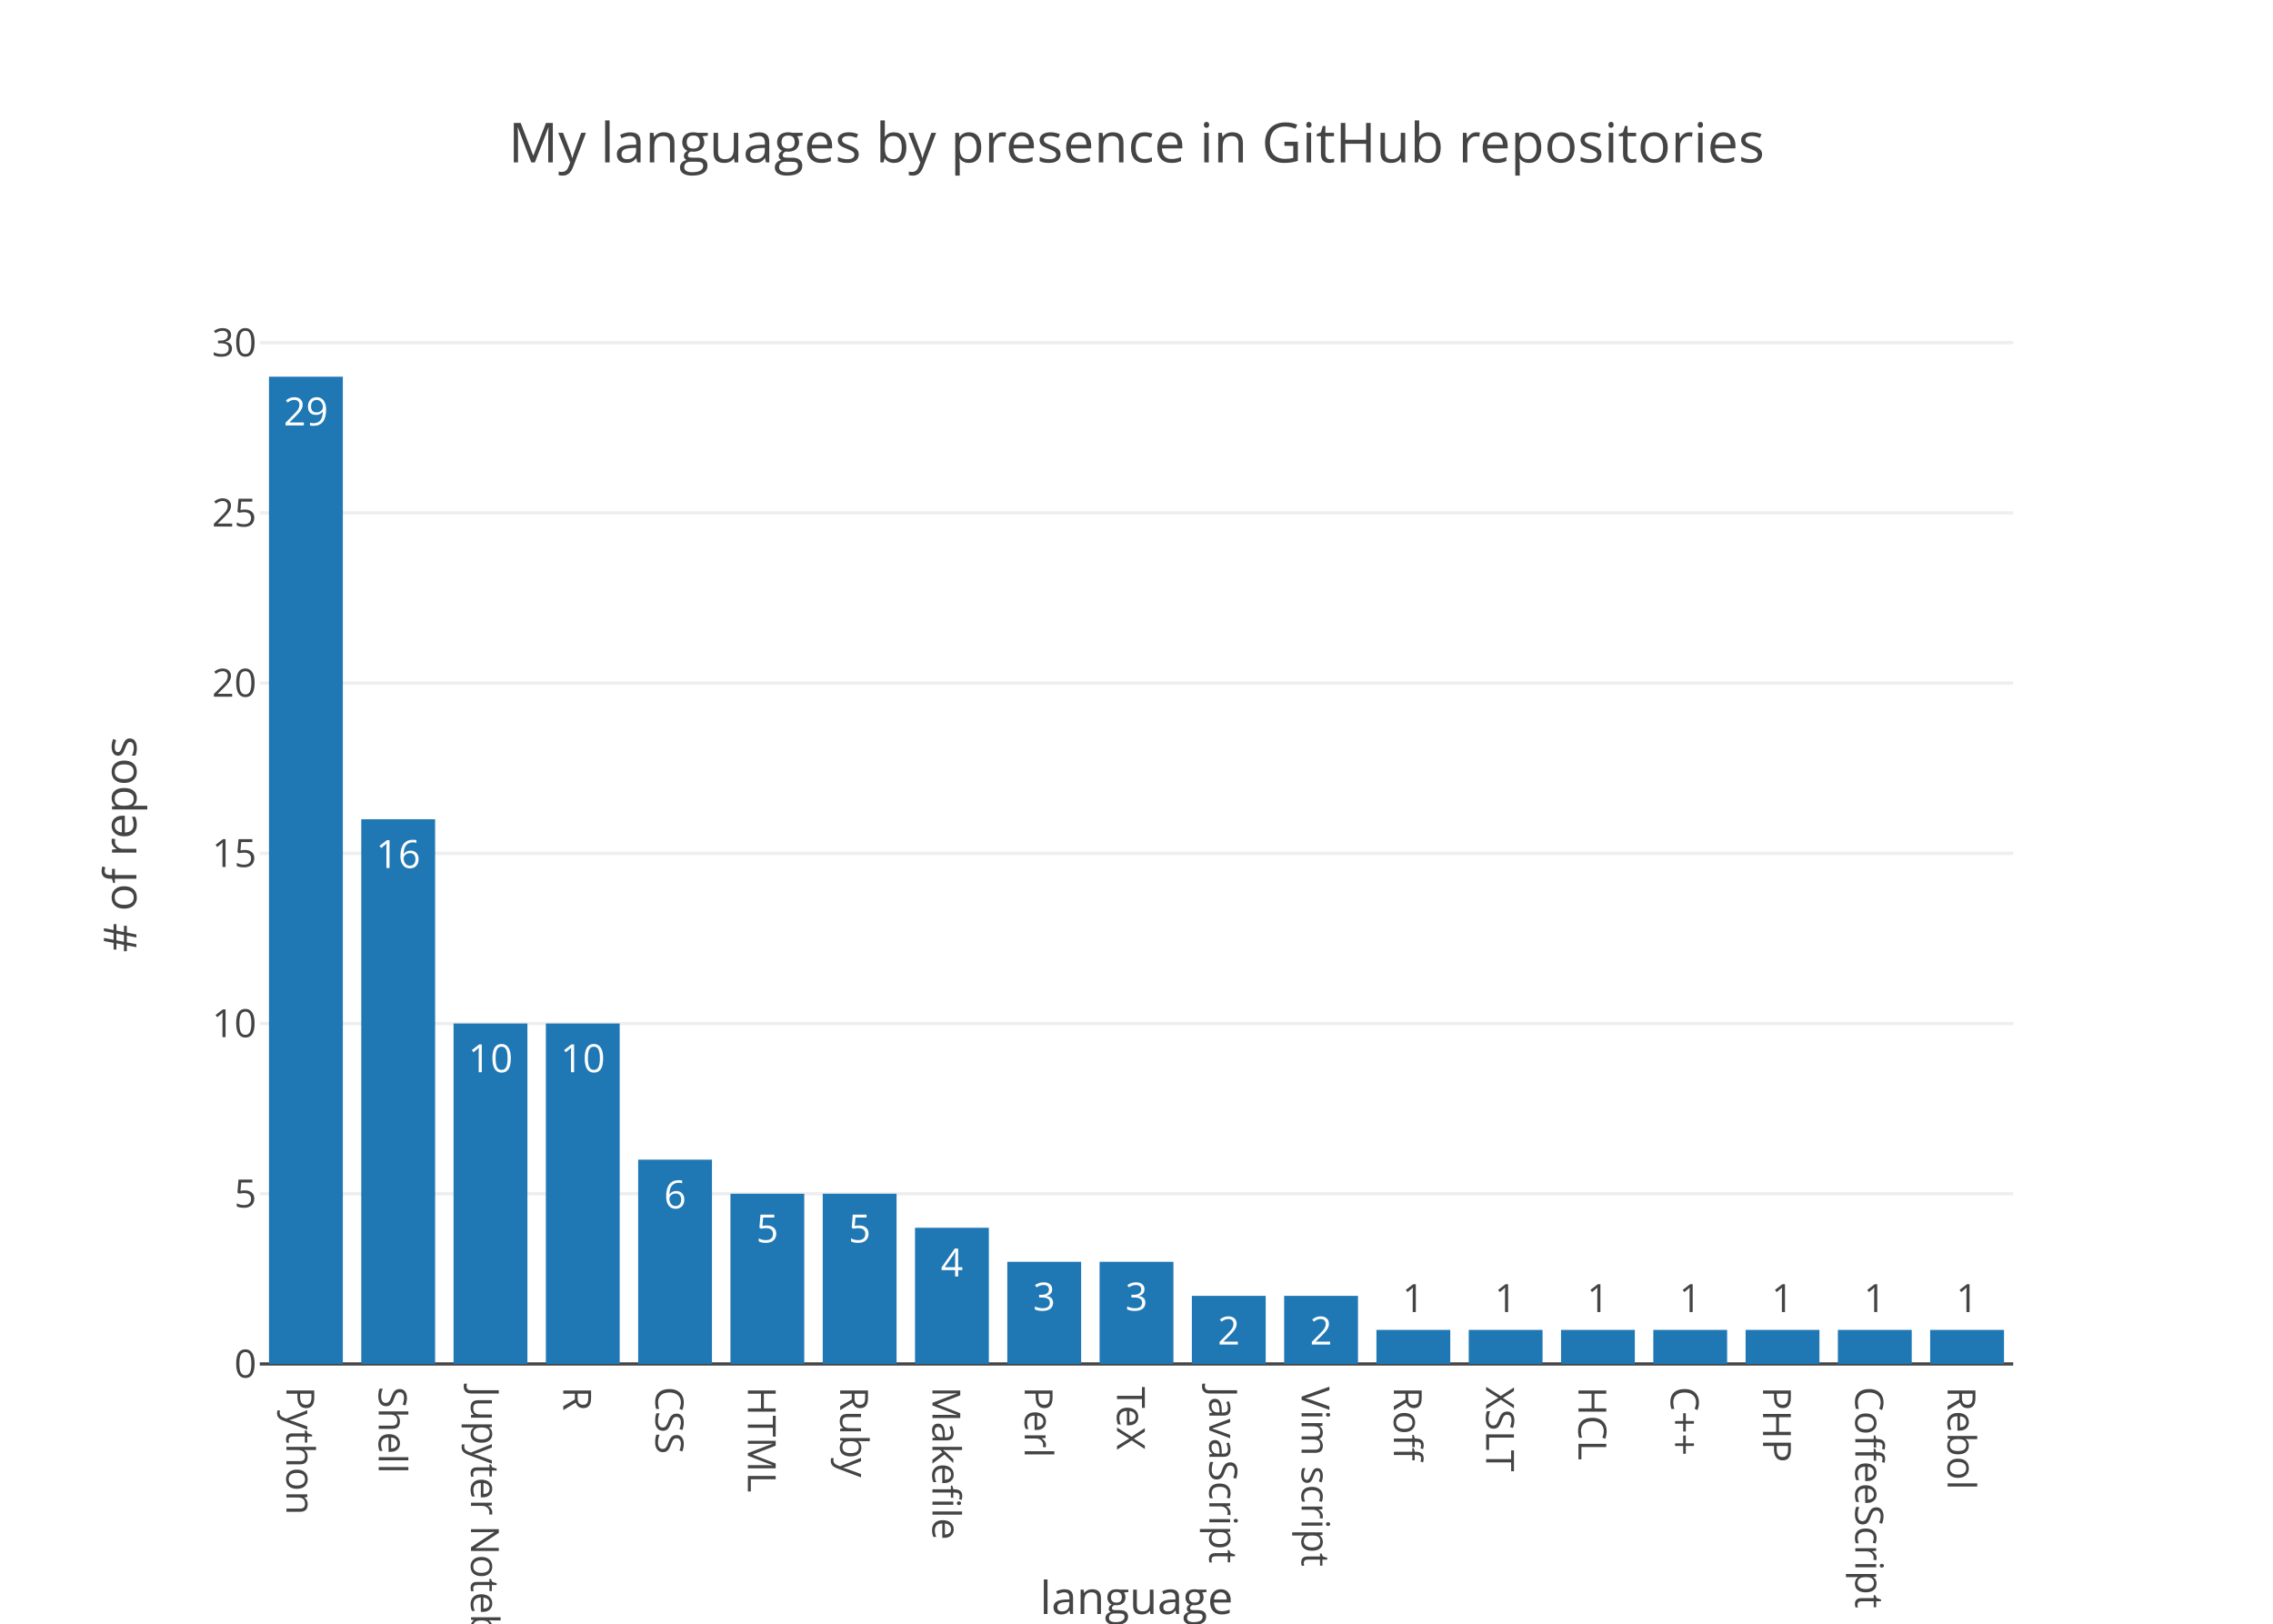
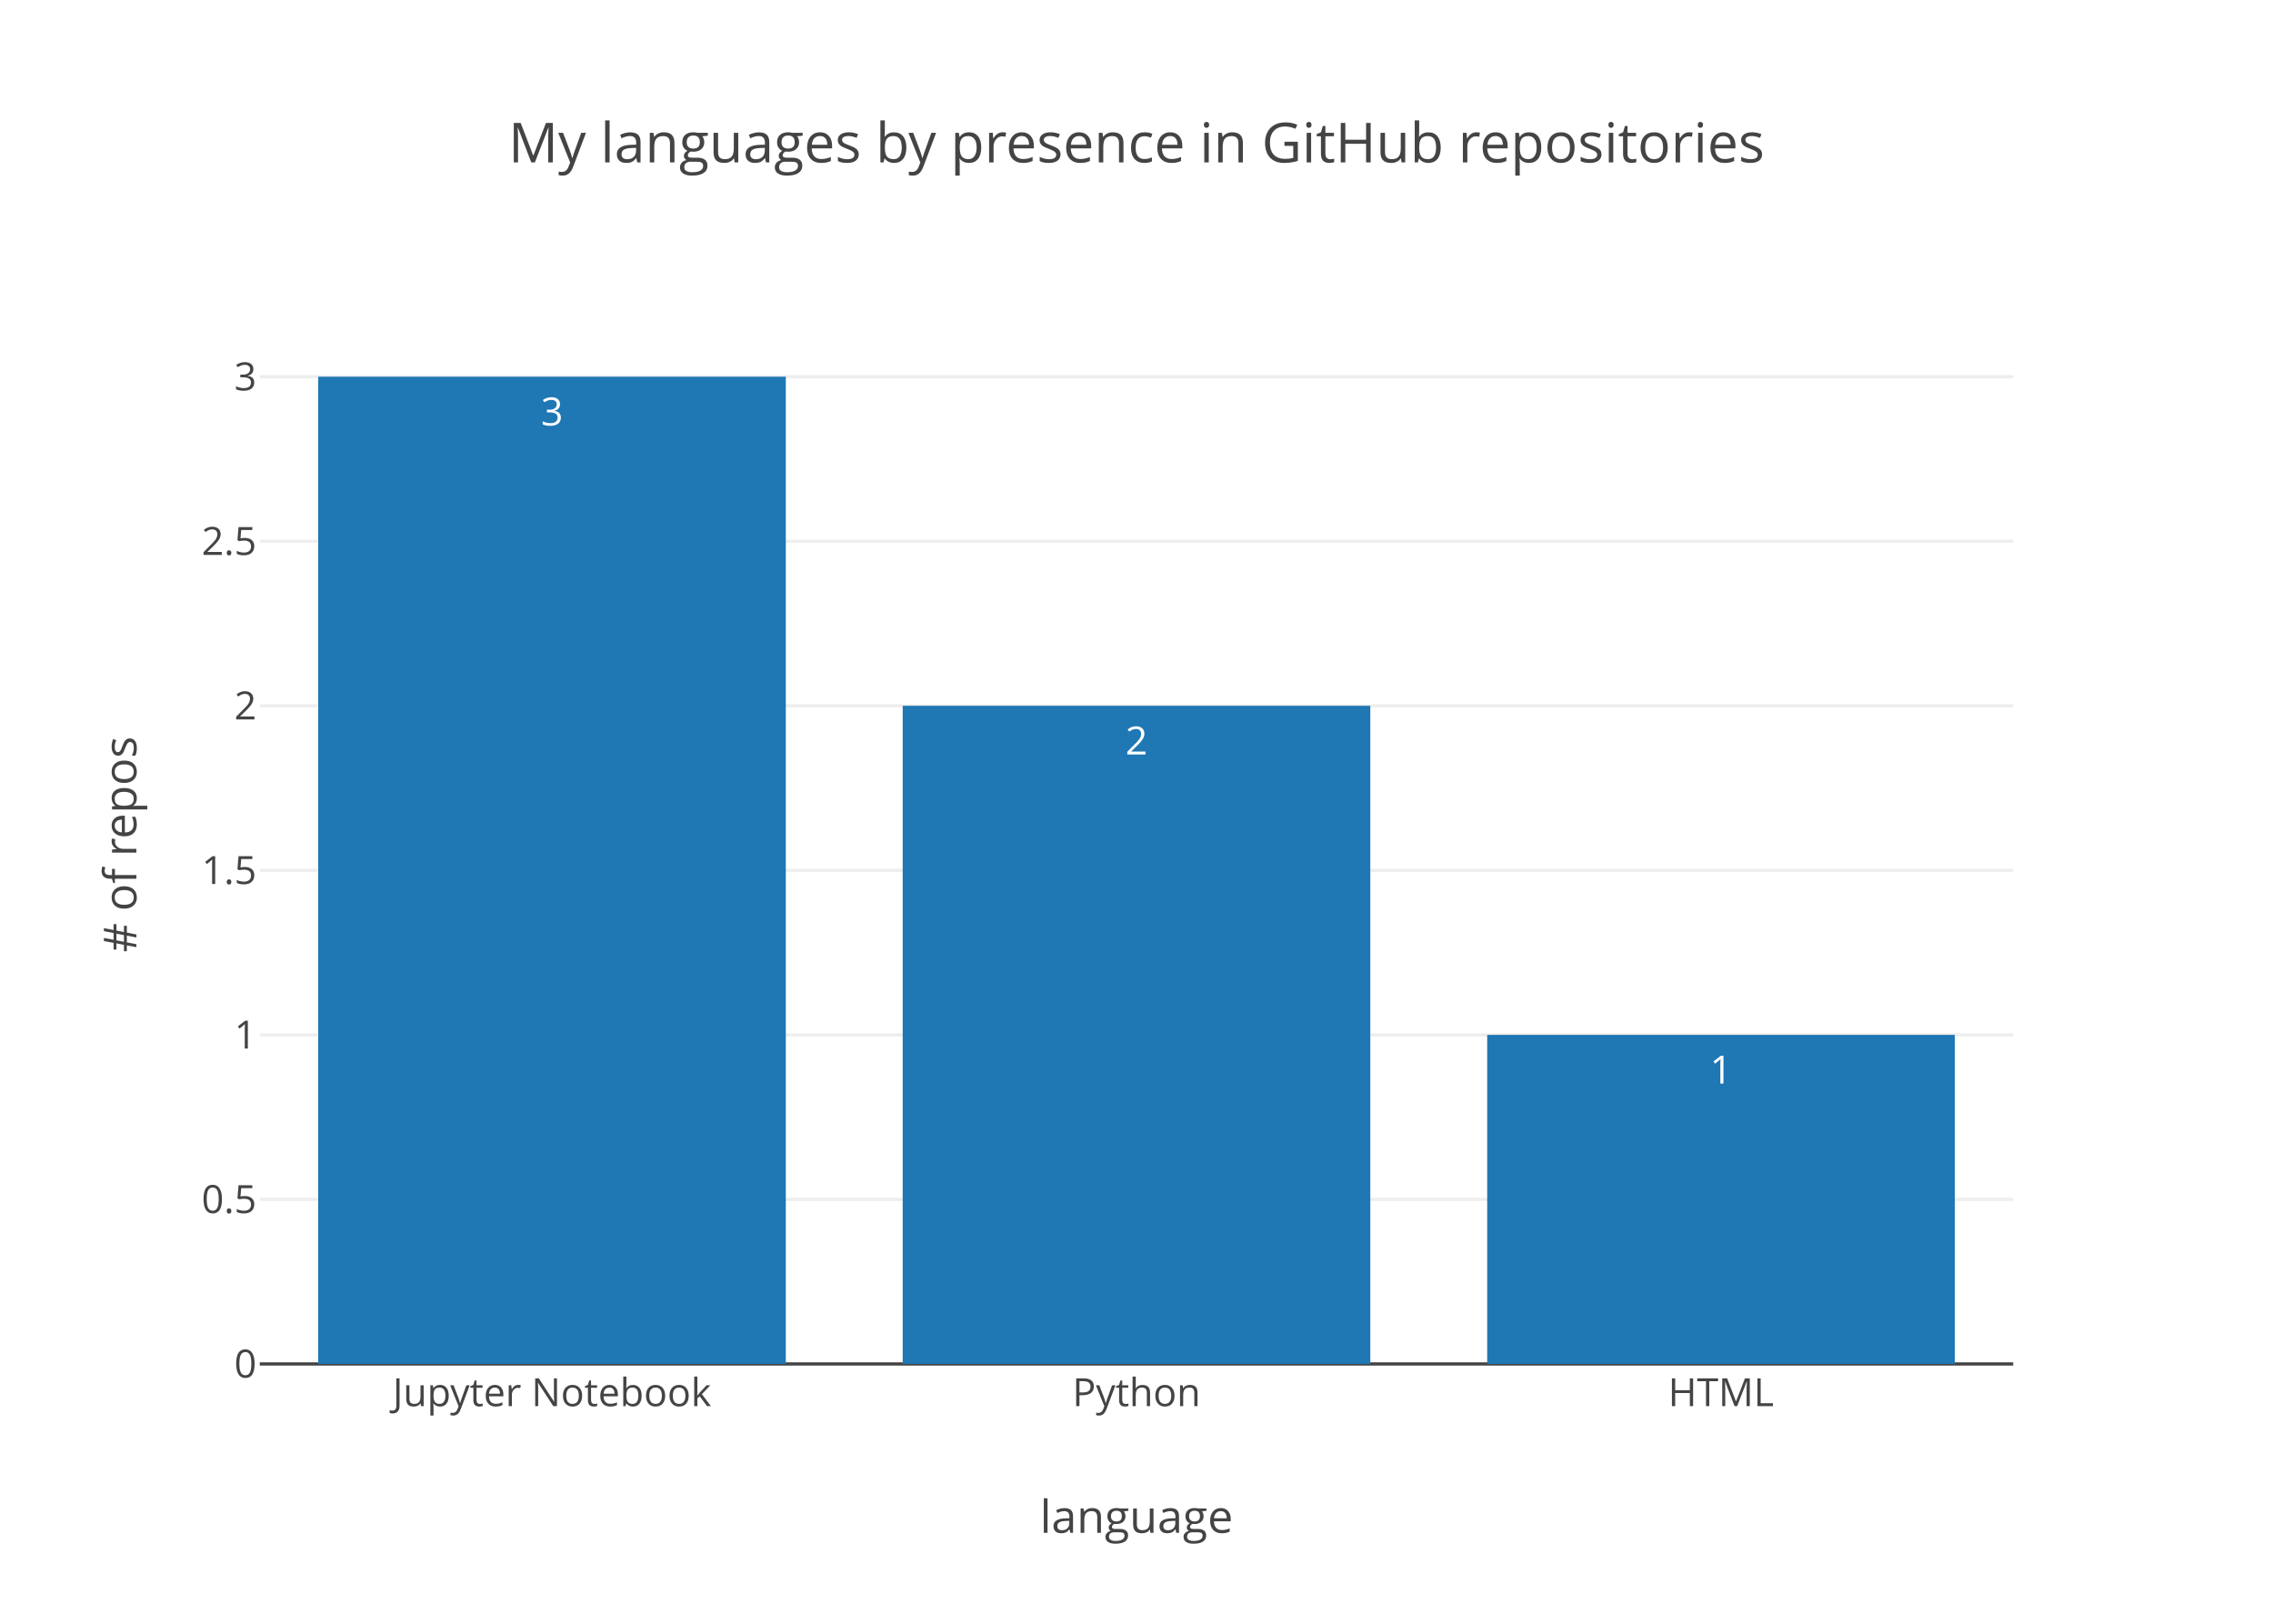
<svg xmlns="http://www.w3.org/2000/svg" class="main-svg" width="700" height="500" viewBox="0 0 700 500">
  <rect x="0" y="0" width="700" height="500" style="fill: rgb(255, 255, 255); fill-opacity: 1;" />
-   <defs id="defs-2951ac">
+   <defs id="defs-5505d2">
    <g class="clips">
-       <clipPath id="clip2951acxyplot" class="plotclip">
+       <clipPath id="clip5505d2xyplot" class="plotclip">
        <rect width="540" height="320" />
      </clipPath>
-       <clipPath class="axesclip" id="clip2951acx">
+       <clipPath class="axesclip" id="clip5505d2x">
        <rect x="80" y="0" width="540" height="500" />
      </clipPath>
-       <clipPath class="axesclip" id="clip2951acy">
+       <clipPath class="axesclip" id="clip5505d2y">
        <rect x="0" y="100" width="700" height="320" />
      </clipPath>
-       <clipPath class="axesclip" id="clip2951acxy">
+       <clipPath class="axesclip" id="clip5505d2xy">
        <rect x="80" y="100" width="540" height="320" />
      </clipPath>
    </g>
    <g class="gradients" />
  </defs>
  <g class="bglayer" />
  <g class="layer-below">
    <g class="imagelayer" />
    <g class="shapelayer" />
  </g>
  <g class="cartesianlayer">
    <g class="subplot xy">
      <g class="layer-subplot">
        <g class="shapelayer" />
        <g class="imagelayer" />
      </g>
      <g class="gridlayer">
        <g class="x" />
        <g class="y">
-           <path class="ygrid crisp" transform="translate(0,367.59)" d="M80,0h540" style="stroke: rgb(238, 238, 238); stroke-opacity: 1; stroke-width: 1px;" />
-           <path class="ygrid crisp" transform="translate(0,315.17)" d="M80,0h540" style="stroke: rgb(238, 238, 238); stroke-opacity: 1; stroke-width: 1px;" />
-           <path class="ygrid crisp" transform="translate(0,262.76)" d="M80,0h540" style="stroke: rgb(238, 238, 238); stroke-opacity: 1; stroke-width: 1px;" />
-           <path class="ygrid crisp" transform="translate(0,210.34)" d="M80,0h540" style="stroke: rgb(238, 238, 238); stroke-opacity: 1; stroke-width: 1px;" />
-           <path class="ygrid crisp" transform="translate(0,157.93)" d="M80,0h540" style="stroke: rgb(238, 238, 238); stroke-opacity: 1; stroke-width: 1px;" />
-           <path class="ygrid crisp" transform="translate(0,105.52)" d="M80,0h540" style="stroke: rgb(238, 238, 238); stroke-opacity: 1; stroke-width: 1px;" />
+           <path class="ygrid crisp" transform="translate(0,369.33)" d="M80,0h540" style="stroke: rgb(238, 238, 238); stroke-opacity: 1; stroke-width: 1px;" />
+           <path class="ygrid crisp" transform="translate(0,318.67)" d="M80,0h540" style="stroke: rgb(238, 238, 238); stroke-opacity: 1; stroke-width: 1px;" />
+           <path class="ygrid crisp" transform="translate(0,268)" d="M80,0h540" style="stroke: rgb(238, 238, 238); stroke-opacity: 1; stroke-width: 1px;" />
+           <path class="ygrid crisp" transform="translate(0,217.33)" d="M80,0h540" style="stroke: rgb(238, 238, 238); stroke-opacity: 1; stroke-width: 1px;" />
+           <path class="ygrid crisp" transform="translate(0,166.67)" d="M80,0h540" style="stroke: rgb(238, 238, 238); stroke-opacity: 1; stroke-width: 1px;" />
+           <path class="ygrid crisp" transform="translate(0,116)" d="M80,0h540" style="stroke: rgb(238, 238, 238); stroke-opacity: 1; stroke-width: 1px;" />
        </g>
      </g>
      <g class="zerolinelayer">
        <path class="yzl zl crisp" transform="translate(0,420)" d="M80,0h540" style="stroke: rgb(68, 68, 68); stroke-opacity: 1; stroke-width: 1px;" />
      </g>
      <path class="xlines-below" />
      <path class="ylines-below" />
      <g class="overlines-below" />
      <g class="xaxislayer-below" />
      <g class="yaxislayer-below" />
      <g class="overaxes-below" />
-       <g class="plot" transform="translate(80, 100)" clip-path="url('#clip2951acxyplot')">
+       <g class="plot" transform="translate(80, 100)" clip-path="url('#clip5505d2xyplot')">
        <g class="barlayer mlayer">
          <g class="trace bars" style="opacity: 1;">
            <g class="points">
              <g class="point">
-                 <path d="M2.84,320V16H25.58V320Z" style="vector-effect: non-scaling-stroke; opacity: 1; stroke-width: 0px; fill: rgb(31, 119, 180); fill-opacity: 1;" />
-                 <text class="bartext bartext-inside" transform="translate(14.21 31)" text-anchor="middle" data-notex="1" x="0" y="0" style="font-family: 'Open Sans', verdana, arial, sans-serif; font-size: 12px; fill: rgb(255, 255, 255); fill-opacity: 1; white-space: pre;">29</text>
+                 <path d="M18,320V16H162V320Z" style="vector-effect: non-scaling-stroke; opacity: 1; stroke-width: 0px; fill: rgb(31, 119, 180); fill-opacity: 1;" />
+                 <text class="bartext bartext-inside" transform="translate(90 31)" text-anchor="middle" data-notex="1" x="0" y="0" style="font-family: 'Open Sans', verdana, arial, sans-serif; font-size: 12px; fill: rgb(255, 255, 255); fill-opacity: 1; white-space: pre;">3</text>
              </g>
              <g class="point">
-                 <path d="M31.26,320V152.28H54V320Z" style="vector-effect: non-scaling-stroke; opacity: 1; stroke-width: 0px; fill: rgb(31, 119, 180); fill-opacity: 1;" />
-                 <text class="bartext bartext-inside" transform="translate(42.63 167.28)" text-anchor="middle" data-notex="1" x="0" y="0" style="font-family: 'Open Sans', verdana, arial, sans-serif; font-size: 12px; fill: rgb(255, 255, 255); fill-opacity: 1; white-space: pre;">16</text>
+                 <path d="M198,320V117.33H342V320Z" style="vector-effect: non-scaling-stroke; opacity: 1; stroke-width: 0px; fill: rgb(31, 119, 180); fill-opacity: 1;" />
+                 <text class="bartext bartext-inside" transform="translate(270 132.33)" text-anchor="middle" data-notex="1" x="0" y="0" style="font-family: 'Open Sans', verdana, arial, sans-serif; font-size: 12px; fill: rgb(255, 255, 255); fill-opacity: 1; white-space: pre;">2</text>
              </g>
              <g class="point">
-                 <path d="M59.68,320V215.17H82.42V320Z" style="vector-effect: non-scaling-stroke; opacity: 1; stroke-width: 0px; fill: rgb(31, 119, 180); fill-opacity: 1;" />
-                 <text class="bartext bartext-inside" transform="translate(71.05 230.17)" text-anchor="middle" data-notex="1" x="0" y="0" style="font-family: 'Open Sans', verdana, arial, sans-serif; font-size: 12px; fill: rgb(255, 255, 255); fill-opacity: 1; white-space: pre;">10</text>
-               </g>
-               <g class="point">
-                 <path d="M88.11,320V215.17H110.84V320Z" style="vector-effect: non-scaling-stroke; opacity: 1; stroke-width: 0px; fill: rgb(31, 119, 180); fill-opacity: 1;" />
-                 <text class="bartext bartext-inside" transform="translate(99.475 230.17)" text-anchor="middle" data-notex="1" x="0" y="0" style="font-family: 'Open Sans', verdana, arial, sans-serif; font-size: 12px; fill: rgb(255, 255, 255); fill-opacity: 1; white-space: pre;">10</text>
-               </g>
-               <g class="point">
-                 <path d="M116.53,320V257.1H139.26V320Z" style="vector-effect: non-scaling-stroke; opacity: 1; stroke-width: 0px; fill: rgb(31, 119, 180); fill-opacity: 1;" />
-                 <text class="bartext bartext-inside" transform="translate(127.895 272.1)" text-anchor="middle" data-notex="1" x="0" y="0" style="font-family: 'Open Sans', verdana, arial, sans-serif; font-size: 12px; fill: rgb(255, 255, 255); fill-opacity: 1; white-space: pre;">6</text>
-               </g>
-               <g class="point">
-                 <path d="M144.95,320V267.59H167.68V320Z" style="vector-effect: non-scaling-stroke; opacity: 1; stroke-width: 0px; fill: rgb(31, 119, 180); fill-opacity: 1;" />
-                 <text class="bartext bartext-inside" transform="translate(156.315 282.59)" text-anchor="middle" data-notex="1" x="0" y="0" style="font-family: 'Open Sans', verdana, arial, sans-serif; font-size: 12px; fill: rgb(255, 255, 255); fill-opacity: 1; white-space: pre;">5</text>
-               </g>
-               <g class="point">
-                 <path d="M173.37,320V267.59H196.11V320Z" style="vector-effect: non-scaling-stroke; opacity: 1; stroke-width: 0px; fill: rgb(31, 119, 180); fill-opacity: 1;" />
-                 <text class="bartext bartext-inside" transform="translate(184.74 282.59)" text-anchor="middle" data-notex="1" x="0" y="0" style="font-family: 'Open Sans', verdana, arial, sans-serif; font-size: 12px; fill: rgb(255, 255, 255); fill-opacity: 1; white-space: pre;">5</text>
-               </g>
-               <g class="point">
-                 <path d="M201.79,320V278.07H224.53V320Z" style="vector-effect: non-scaling-stroke; opacity: 1; stroke-width: 0px; fill: rgb(31, 119, 180); fill-opacity: 1;" />
-                 <text class="bartext bartext-inside" transform="translate(213.16 293.07)" text-anchor="middle" data-notex="1" x="0" y="0" style="font-family: 'Open Sans', verdana, arial, sans-serif; font-size: 12px; fill: rgb(255, 255, 255); fill-opacity: 1; white-space: pre;">4</text>
-               </g>
-               <g class="point">
-                 <path d="M230.21,320V288.55H252.95V320Z" style="vector-effect: non-scaling-stroke; opacity: 1; stroke-width: 0px; fill: rgb(31, 119, 180); fill-opacity: 1;" />
-                 <text class="bartext bartext-inside" transform="translate(241.58 303.55)" text-anchor="middle" data-notex="1" x="0" y="0" style="font-family: 'Open Sans', verdana, arial, sans-serif; font-size: 12px; fill: rgb(255, 255, 255); fill-opacity: 1; white-space: pre;">3</text>
-               </g>
-               <g class="point">
-                 <path d="M258.63,320V288.55H281.37V320Z" style="vector-effect: non-scaling-stroke; opacity: 1; stroke-width: 0px; fill: rgb(31, 119, 180); fill-opacity: 1;" />
-                 <text class="bartext bartext-inside" transform="translate(270 303.55)" text-anchor="middle" data-notex="1" x="0" y="0" style="font-family: 'Open Sans', verdana, arial, sans-serif; font-size: 12px; fill: rgb(255, 255, 255); fill-opacity: 1; white-space: pre;">3</text>
-               </g>
-               <g class="point">
-                 <path d="M287.05,320V299.03H309.79V320Z" style="vector-effect: non-scaling-stroke; opacity: 1; stroke-width: 0px; fill: rgb(31, 119, 180); fill-opacity: 1;" />
-                 <text class="bartext bartext-inside" transform="translate(298.42 314.03)" text-anchor="middle" data-notex="1" x="0" y="0" style="font-family: 'Open Sans', verdana, arial, sans-serif; font-size: 12px; fill: rgb(255, 255, 255); fill-opacity: 1; white-space: pre;">2</text>
-               </g>
-               <g class="point">
-                 <path d="M315.47,320V299.03H338.21V320Z" style="vector-effect: non-scaling-stroke; opacity: 1; stroke-width: 0px; fill: rgb(31, 119, 180); fill-opacity: 1;" />
-                 <text class="bartext bartext-inside" transform="translate(326.84 314.03)" text-anchor="middle" data-notex="1" x="0" y="0" style="font-family: 'Open Sans', verdana, arial, sans-serif; font-size: 12px; fill: rgb(255, 255, 255); fill-opacity: 1; white-space: pre;">2</text>
-               </g>
-               <g class="point">
-                 <path d="M343.89,320V309.52H366.63V320Z" style="vector-effect: non-scaling-stroke; opacity: 1; stroke-width: 0px; fill: rgb(31, 119, 180); fill-opacity: 1;" />
-                 <text class="bartext bartext-outside" transform="translate(355.26 304.02)" text-anchor="middle" data-notex="1" x="0" y="0" style="font-family: 'Open Sans', verdana, arial, sans-serif; font-size: 12px; fill: rgb(68, 68, 68); fill-opacity: 1; white-space: pre;">1</text>
-               </g>
-               <g class="point">
-                 <path d="M372.32,320V309.52H395.05V320Z" style="vector-effect: non-scaling-stroke; opacity: 1; stroke-width: 0px; fill: rgb(31, 119, 180); fill-opacity: 1;" />
-                 <text class="bartext bartext-outside" transform="translate(383.685 304.02)" text-anchor="middle" data-notex="1" x="0" y="0" style="font-family: 'Open Sans', verdana, arial, sans-serif; font-size: 12px; fill: rgb(68, 68, 68); fill-opacity: 1; white-space: pre;">1</text>
-               </g>
-               <g class="point">
-                 <path d="M400.74,320V309.52H423.47V320Z" style="vector-effect: non-scaling-stroke; opacity: 1; stroke-width: 0px; fill: rgb(31, 119, 180); fill-opacity: 1;" />
-                 <text class="bartext bartext-outside" transform="translate(412.105 304.02)" text-anchor="middle" data-notex="1" x="0" y="0" style="font-family: 'Open Sans', verdana, arial, sans-serif; font-size: 12px; fill: rgb(68, 68, 68); fill-opacity: 1; white-space: pre;">1</text>
-               </g>
-               <g class="point">
-                 <path d="M429.16,320V309.52H451.89V320Z" style="vector-effect: non-scaling-stroke; opacity: 1; stroke-width: 0px; fill: rgb(31, 119, 180); fill-opacity: 1;" />
-                 <text class="bartext bartext-outside" transform="translate(440.525 304.02)" text-anchor="middle" data-notex="1" x="0" y="0" style="font-family: 'Open Sans', verdana, arial, sans-serif; font-size: 12px; fill: rgb(68, 68, 68); fill-opacity: 1; white-space: pre;">1</text>
-               </g>
-               <g class="point">
-                 <path d="M457.58,320V309.52H480.32V320Z" style="vector-effect: non-scaling-stroke; opacity: 1; stroke-width: 0px; fill: rgb(31, 119, 180); fill-opacity: 1;" />
-                 <text class="bartext bartext-outside" transform="translate(468.95 304.02)" text-anchor="middle" data-notex="1" x="0" y="0" style="font-family: 'Open Sans', verdana, arial, sans-serif; font-size: 12px; fill: rgb(68, 68, 68); fill-opacity: 1; white-space: pre;">1</text>
-               </g>
-               <g class="point">
-                 <path d="M486,320V309.52H508.74V320Z" style="vector-effect: non-scaling-stroke; opacity: 1; stroke-width: 0px; fill: rgb(31, 119, 180); fill-opacity: 1;" />
-                 <text class="bartext bartext-outside" transform="translate(497.37 304.02)" text-anchor="middle" data-notex="1" x="0" y="0" style="font-family: 'Open Sans', verdana, arial, sans-serif; font-size: 12px; fill: rgb(68, 68, 68); fill-opacity: 1; white-space: pre;">1</text>
-               </g>
-               <g class="point">
-                 <path d="M514.42,320V309.52H537.16V320Z" style="vector-effect: non-scaling-stroke; opacity: 1; stroke-width: 0px; fill: rgb(31, 119, 180); fill-opacity: 1;" />
-                 <text class="bartext bartext-outside" transform="translate(525.79 304.02)" text-anchor="middle" data-notex="1" x="0" y="0" style="font-family: 'Open Sans', verdana, arial, sans-serif; font-size: 12px; fill: rgb(68, 68, 68); fill-opacity: 1; white-space: pre;">1</text>
+                 <path d="M378,320V218.67H522V320Z" style="vector-effect: non-scaling-stroke; opacity: 1; stroke-width: 0px; fill: rgb(31, 119, 180); fill-opacity: 1;" />
+                 <text class="bartext bartext-inside" transform="translate(450 233.67)" text-anchor="middle" data-notex="1" x="0" y="0" style="font-family: 'Open Sans', verdana, arial, sans-serif; font-size: 12px; fill: rgb(255, 255, 255); fill-opacity: 1; white-space: pre;">1</text>
              </g>
            </g>
          </g>
        </g>
      </g>
      <g class="overplot" />
      <path class="xlines-above crisp" d="M0,0" style="fill: none;" />
      <path class="ylines-above crisp" d="M0,0" style="fill: none;" />
      <g class="overlines-above" />
      <g class="xaxislayer-above">
        <g class="xtick">
-           <text text-anchor="start" x="0" y="433" transform="translate(94.21,0) rotate(90,0,427)" style="font-family: 'Open Sans', verdana, arial, sans-serif; font-size: 12px; fill: rgb(68, 68, 68); fill-opacity: 1; white-space: pre;">Python</text>
+           <text text-anchor="middle" x="0" y="433" transform="translate(170,0)" style="font-family: 'Open Sans', verdana, arial, sans-serif; font-size: 12px; fill: rgb(68, 68, 68); fill-opacity: 1; white-space: pre;">Jupyter Notebook</text>
        </g>
        <g class="xtick">
-           <text text-anchor="start" x="0" y="433" transform="translate(122.63,0) rotate(90,0,427)" style="font-family: 'Open Sans', verdana, arial, sans-serif; font-size: 12px; fill: rgb(68, 68, 68); fill-opacity: 1; white-space: pre;">Shell</text>
+           <text text-anchor="middle" x="0" y="433" transform="translate(350,0)" style="font-family: 'Open Sans', verdana, arial, sans-serif; font-size: 12px; fill: rgb(68, 68, 68); fill-opacity: 1; white-space: pre;">Python</text>
        </g>
        <g class="xtick">
-           <text text-anchor="start" x="0" y="433" transform="translate(151.05,0) rotate(90,0,427)" style="font-family: 'Open Sans', verdana, arial, sans-serif; font-size: 12px; fill: rgb(68, 68, 68); fill-opacity: 1; white-space: pre;">Jupyter Notebook</text>
-         </g>
-         <g class="xtick">
-           <text text-anchor="start" x="0" y="433" transform="translate(179.47,0) rotate(90,0,427)" style="font-family: 'Open Sans', verdana, arial, sans-serif; font-size: 12px; fill: rgb(68, 68, 68); fill-opacity: 1; white-space: pre;">R</text>
-         </g>
-         <g class="xtick">
-           <text text-anchor="start" x="0" y="433" transform="translate(207.89,0) rotate(90,0,427)" style="font-family: 'Open Sans', verdana, arial, sans-serif; font-size: 12px; fill: rgb(68, 68, 68); fill-opacity: 1; white-space: pre;">CSS</text>
-         </g>
-         <g class="xtick">
-           <text text-anchor="start" x="0" y="433" transform="translate(236.32,0) rotate(90,0,427)" style="font-family: 'Open Sans', verdana, arial, sans-serif; font-size: 12px; fill: rgb(68, 68, 68); fill-opacity: 1; white-space: pre;">HTML</text>
-         </g>
-         <g class="xtick">
-           <text text-anchor="start" x="0" y="433" transform="translate(264.74,0) rotate(90,0,427)" style="font-family: 'Open Sans', verdana, arial, sans-serif; font-size: 12px; fill: rgb(68, 68, 68); fill-opacity: 1; white-space: pre;">Ruby</text>
-         </g>
-         <g class="xtick">
-           <text text-anchor="start" x="0" y="433" transform="translate(293.16,0) rotate(90,0,427)" style="font-family: 'Open Sans', verdana, arial, sans-serif; font-size: 12px; fill: rgb(68, 68, 68); fill-opacity: 1; white-space: pre;">Makefile</text>
-         </g>
-         <g class="xtick">
-           <text text-anchor="start" x="0" y="433" transform="translate(321.58,0) rotate(90,0,427)" style="font-family: 'Open Sans', verdana, arial, sans-serif; font-size: 12px; fill: rgb(68, 68, 68); fill-opacity: 1; white-space: pre;">Perl</text>
-         </g>
-         <g class="xtick">
-           <text text-anchor="start" x="0" y="433" transform="translate(350,0) rotate(90,0,427)" style="font-family: 'Open Sans', verdana, arial, sans-serif; font-size: 12px; fill: rgb(68, 68, 68); fill-opacity: 1; white-space: pre;">TeX</text>
-         </g>
-         <g class="xtick">
-           <text text-anchor="start" x="0" y="433" transform="translate(378.42,0) rotate(90,0,427)" style="font-family: 'Open Sans', verdana, arial, sans-serif; font-size: 12px; fill: rgb(68, 68, 68); fill-opacity: 1; white-space: pre;">JavaScript</text>
-         </g>
-         <g class="xtick">
-           <text text-anchor="start" x="0" y="433" transform="translate(406.84,0) rotate(90,0,427)" style="font-family: 'Open Sans', verdana, arial, sans-serif; font-size: 12px; fill: rgb(68, 68, 68); fill-opacity: 1; white-space: pre;">Vim script</text>
-         </g>
-         <g class="xtick">
-           <text text-anchor="start" x="0" y="433" transform="translate(435.26,0) rotate(90,0,427)" style="font-family: 'Open Sans', verdana, arial, sans-serif; font-size: 12px; fill: rgb(68, 68, 68); fill-opacity: 1; white-space: pre;">Roff</text>
-         </g>
-         <g class="xtick">
-           <text text-anchor="start" x="0" y="433" transform="translate(463.68,0) rotate(90,0,427)" style="font-family: 'Open Sans', verdana, arial, sans-serif; font-size: 12px; fill: rgb(68, 68, 68); fill-opacity: 1; white-space: pre;">XSLT</text>
-         </g>
-         <g class="xtick">
-           <text text-anchor="start" x="0" y="433" transform="translate(492.11,0) rotate(90,0,427)" style="font-family: 'Open Sans', verdana, arial, sans-serif; font-size: 12px; fill: rgb(68, 68, 68); fill-opacity: 1; white-space: pre;">HCL</text>
-         </g>
-         <g class="xtick">
-           <text text-anchor="start" x="0" y="433" transform="translate(520.53,0) rotate(90,0,427)" style="font-family: 'Open Sans', verdana, arial, sans-serif; font-size: 12px; fill: rgb(68, 68, 68); fill-opacity: 1; white-space: pre;">C++</text>
-         </g>
-         <g class="xtick">
-           <text text-anchor="start" x="0" y="433" transform="translate(548.95,0) rotate(90,0,427)" style="font-family: 'Open Sans', verdana, arial, sans-serif; font-size: 12px; fill: rgb(68, 68, 68); fill-opacity: 1; white-space: pre;">PHP</text>
-         </g>
-         <g class="xtick">
-           <text text-anchor="start" x="0" y="433" transform="translate(577.37,0) rotate(90,0,427)" style="font-family: 'Open Sans', verdana, arial, sans-serif; font-size: 12px; fill: rgb(68, 68, 68); fill-opacity: 1; white-space: pre;">CoffeeScript</text>
-         </g>
-         <g class="xtick">
-           <text text-anchor="start" x="0" y="433" transform="translate(605.79,0) rotate(90,0,427)" style="font-family: 'Open Sans', verdana, arial, sans-serif; font-size: 12px; fill: rgb(68, 68, 68); fill-opacity: 1; white-space: pre;">Rebol</text>
+           <text text-anchor="middle" x="0" y="433" transform="translate(530,0)" style="font-family: 'Open Sans', verdana, arial, sans-serif; font-size: 12px; fill: rgb(68, 68, 68); fill-opacity: 1; white-space: pre;">HTML</text>
        </g>
      </g>
      <g class="yaxislayer-above">
        <g class="ytick">
          <text text-anchor="end" x="79" y="4.2" transform="translate(0,420)" style="font-family: 'Open Sans', verdana, arial, sans-serif; font-size: 12px; fill: rgb(68, 68, 68); fill-opacity: 1; white-space: pre;">0</text>
        </g>
        <g class="ytick">
-           <text text-anchor="end" x="79" y="4.2" transform="translate(0,367.59)" style="font-family: 'Open Sans', verdana, arial, sans-serif; font-size: 12px; fill: rgb(68, 68, 68); fill-opacity: 1; white-space: pre;">5</text>
+           <text text-anchor="end" x="79" y="4.2" transform="translate(0,369.33)" style="font-family: 'Open Sans', verdana, arial, sans-serif; font-size: 12px; fill: rgb(68, 68, 68); fill-opacity: 1; white-space: pre;">0.5</text>
        </g>
        <g class="ytick">
-           <text text-anchor="end" x="79" y="4.2" transform="translate(0,315.17)" style="font-family: 'Open Sans', verdana, arial, sans-serif; font-size: 12px; fill: rgb(68, 68, 68); fill-opacity: 1; white-space: pre;">10</text>
+           <text text-anchor="end" x="79" y="4.2" transform="translate(0,318.67)" style="font-family: 'Open Sans', verdana, arial, sans-serif; font-size: 12px; fill: rgb(68, 68, 68); fill-opacity: 1; white-space: pre;">1</text>
        </g>
        <g class="ytick">
-           <text text-anchor="end" x="79" y="4.2" transform="translate(0,262.76)" style="font-family: 'Open Sans', verdana, arial, sans-serif; font-size: 12px; fill: rgb(68, 68, 68); fill-opacity: 1; white-space: pre;">15</text>
+           <text text-anchor="end" x="79" y="4.2" transform="translate(0,268)" style="font-family: 'Open Sans', verdana, arial, sans-serif; font-size: 12px; fill: rgb(68, 68, 68); fill-opacity: 1; white-space: pre;">1.5</text>
        </g>
        <g class="ytick">
-           <text text-anchor="end" x="79" y="4.2" transform="translate(0,210.34)" style="font-family: 'Open Sans', verdana, arial, sans-serif; font-size: 12px; fill: rgb(68, 68, 68); fill-opacity: 1; white-space: pre;">20</text>
+           <text text-anchor="end" x="79" y="4.2" transform="translate(0,217.33)" style="font-family: 'Open Sans', verdana, arial, sans-serif; font-size: 12px; fill: rgb(68, 68, 68); fill-opacity: 1; white-space: pre;">2</text>
        </g>
        <g class="ytick">
-           <text text-anchor="end" x="79" y="4.2" transform="translate(0,157.93)" style="font-family: 'Open Sans', verdana, arial, sans-serif; font-size: 12px; fill: rgb(68, 68, 68); fill-opacity: 1; white-space: pre;">25</text>
+           <text text-anchor="end" x="79" y="4.2" transform="translate(0,166.67)" style="font-family: 'Open Sans', verdana, arial, sans-serif; font-size: 12px; fill: rgb(68, 68, 68); fill-opacity: 1; white-space: pre;">2.5</text>
        </g>
        <g class="ytick">
-           <text text-anchor="end" x="79" y="4.2" transform="translate(0,105.52)" style="font-family: 'Open Sans', verdana, arial, sans-serif; font-size: 12px; fill: rgb(68, 68, 68); fill-opacity: 1; white-space: pre;">30</text>
+           <text text-anchor="end" x="79" y="4.2" transform="translate(0,116)" style="font-family: 'Open Sans', verdana, arial, sans-serif; font-size: 12px; fill: rgb(68, 68, 68); fill-opacity: 1; white-space: pre;">3</text>
        </g>
      </g>
      <g class="overaxes-above" />
    </g>
  </g>
  <g class="polarlayer" />
  <g class="ternarylayer" />
  <g class="geolayer" />
  <g class="pielayer" />
  <g class="sunburstlayer" />
  <g class="glimages" />
-   <defs id="topdefs-2951ac">
+   <defs id="topdefs-5505d2">
    <g class="clips" />
  </defs>
  <g class="layer-above">
    <g class="imagelayer" />
    <g class="shapelayer" />
  </g>
  <g class="infolayer">
    <g class="g-gtitle">
      <text class="gtitle" x="350" y="50" text-anchor="middle" dy="0em" style="font-family: 'Open Sans', verdana, arial, sans-serif; font-size: 17px; fill: rgb(68, 68, 68); opacity: 1; font-weight: normal; white-space: pre;">My languages by presence in GitHub repositories</text>
    </g>
-     <g class="g-xtitle" transform="translate(0,25)">
+     <g class="g-xtitle">
      <text class="xtitle" x="350" y="472" text-anchor="middle" style="font-family: 'Open Sans', verdana, arial, sans-serif; font-size: 14px; fill: rgb(68, 68, 68); opacity: 1; font-weight: normal; white-space: pre;">language</text>
    </g>
    <g class="g-ytitle">
      <text class="ytitle" transform="rotate(-90,42,260)" x="42" y="260" text-anchor="middle" style="font-family: 'Open Sans', verdana, arial, sans-serif; font-size: 14px; fill: rgb(68, 68, 68); opacity: 1; font-weight: normal; white-space: pre;"># of repos</text>
    </g>
  </g>
</svg>
